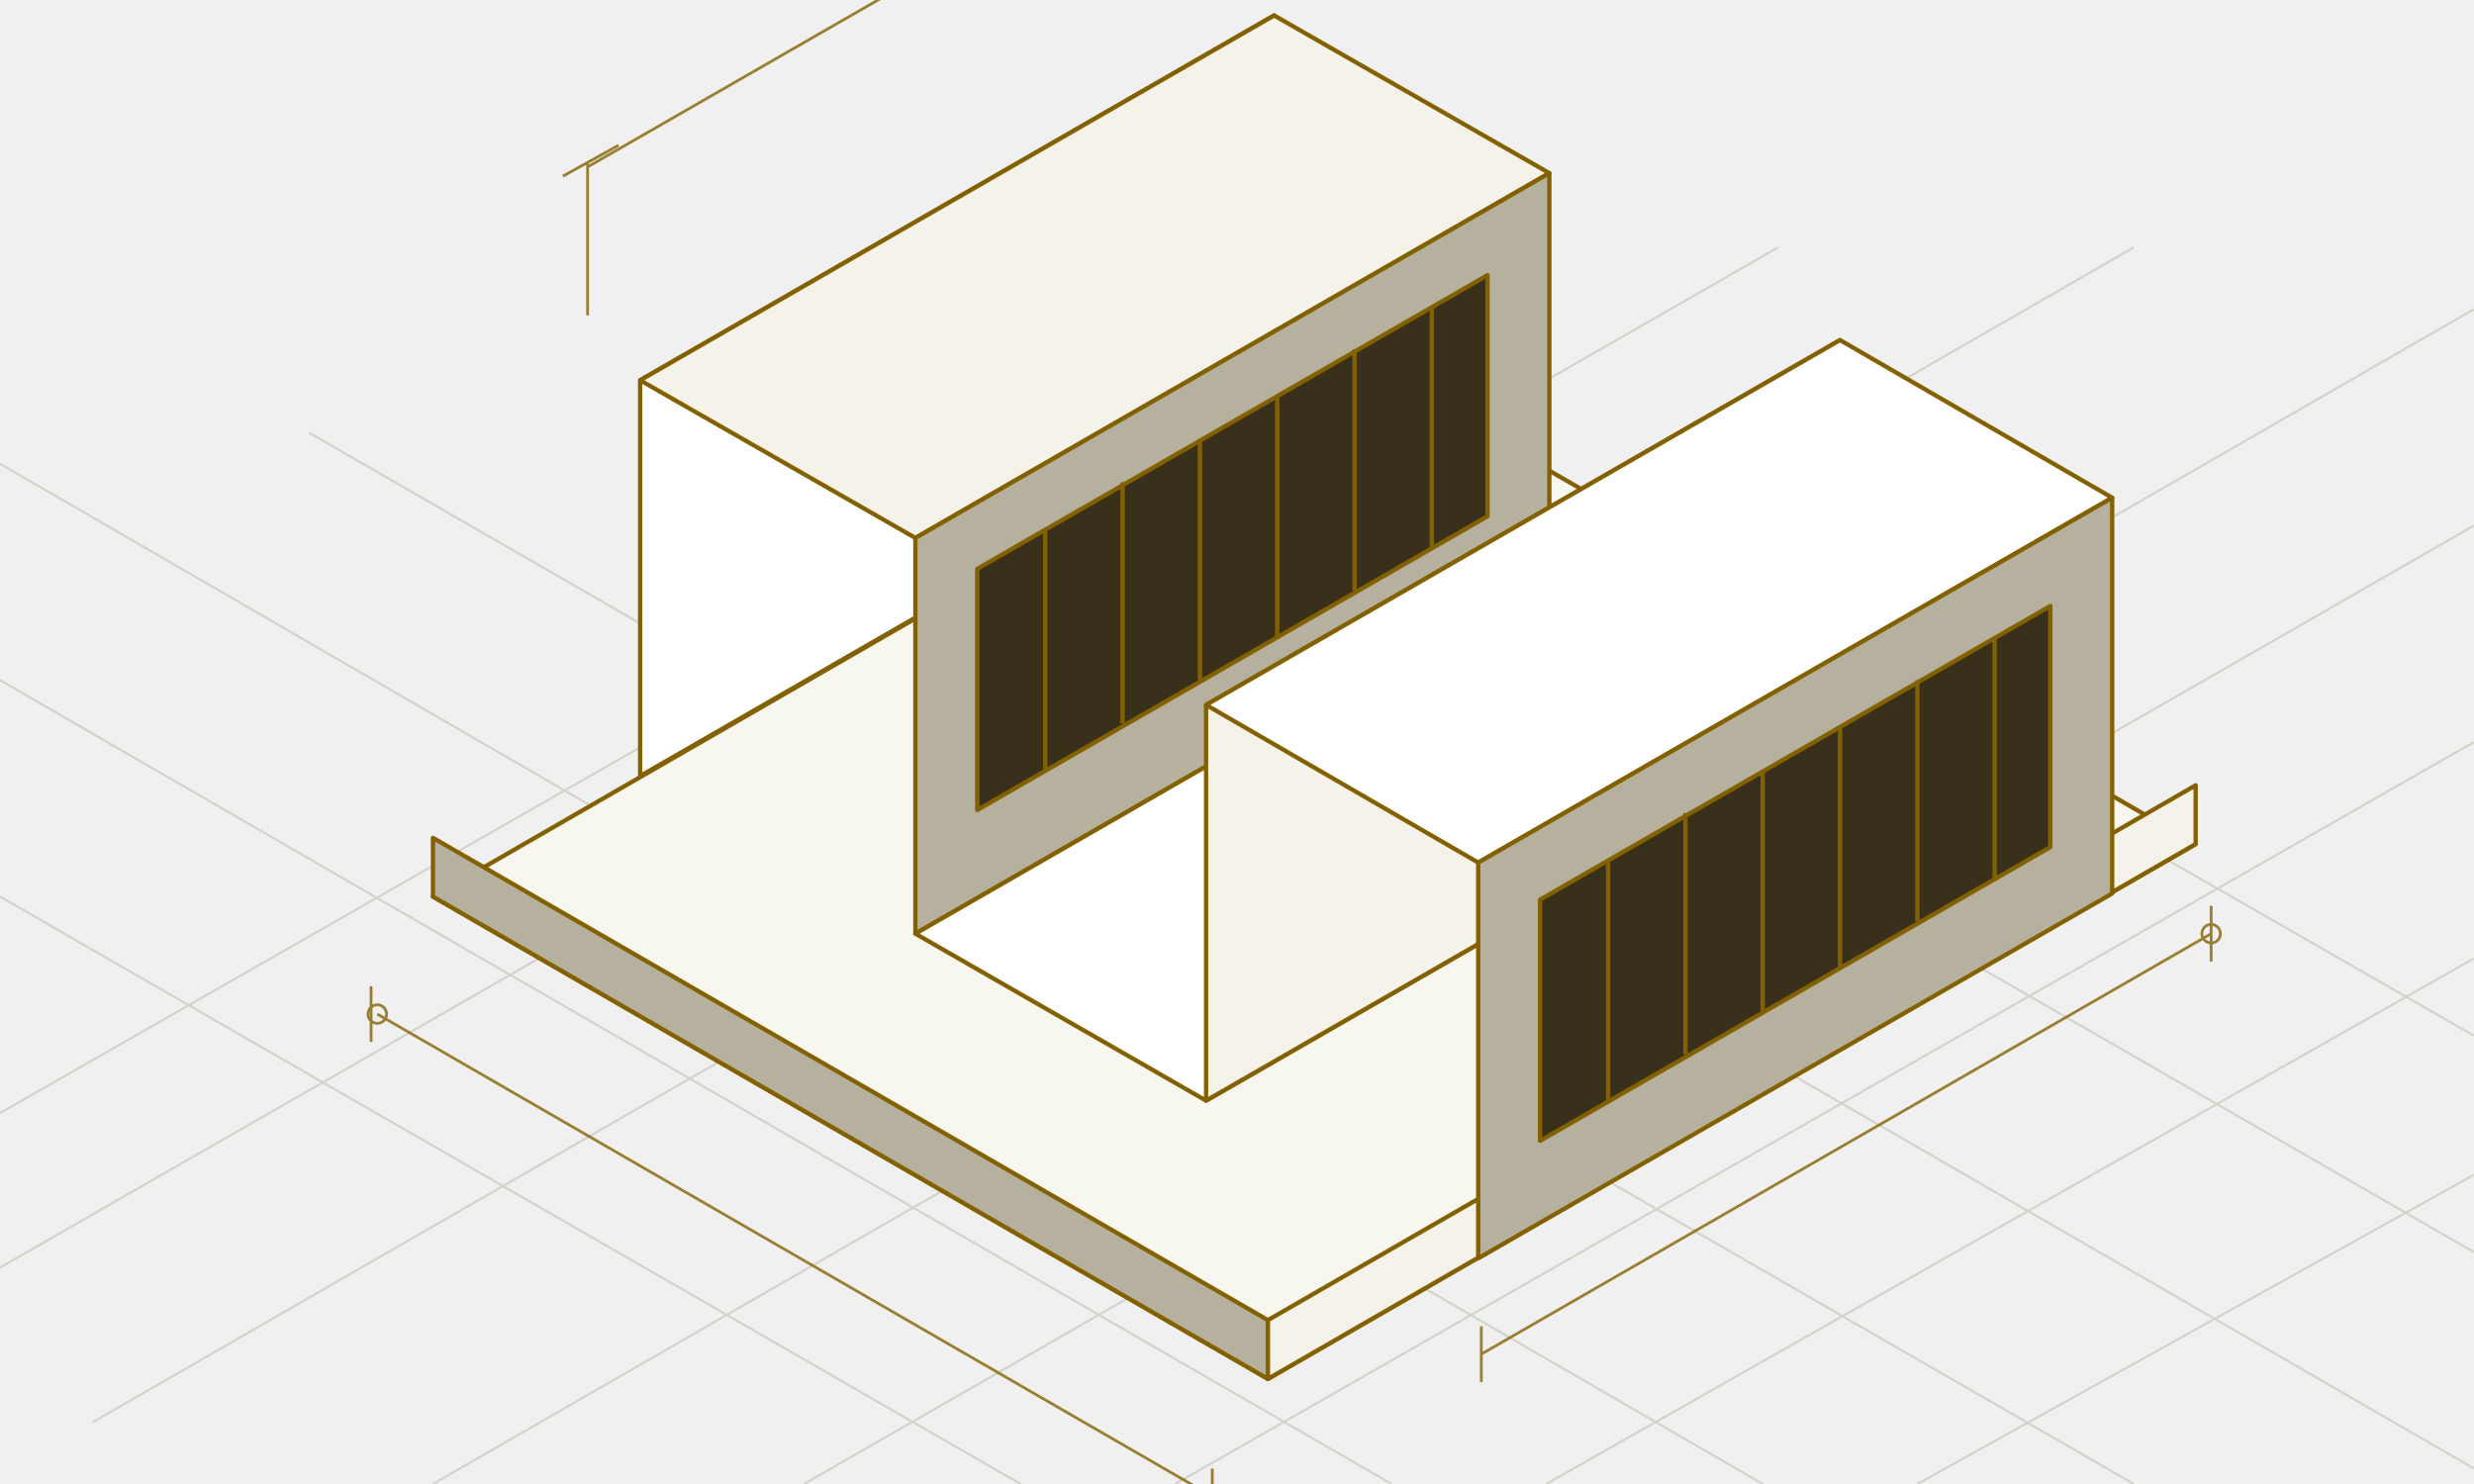
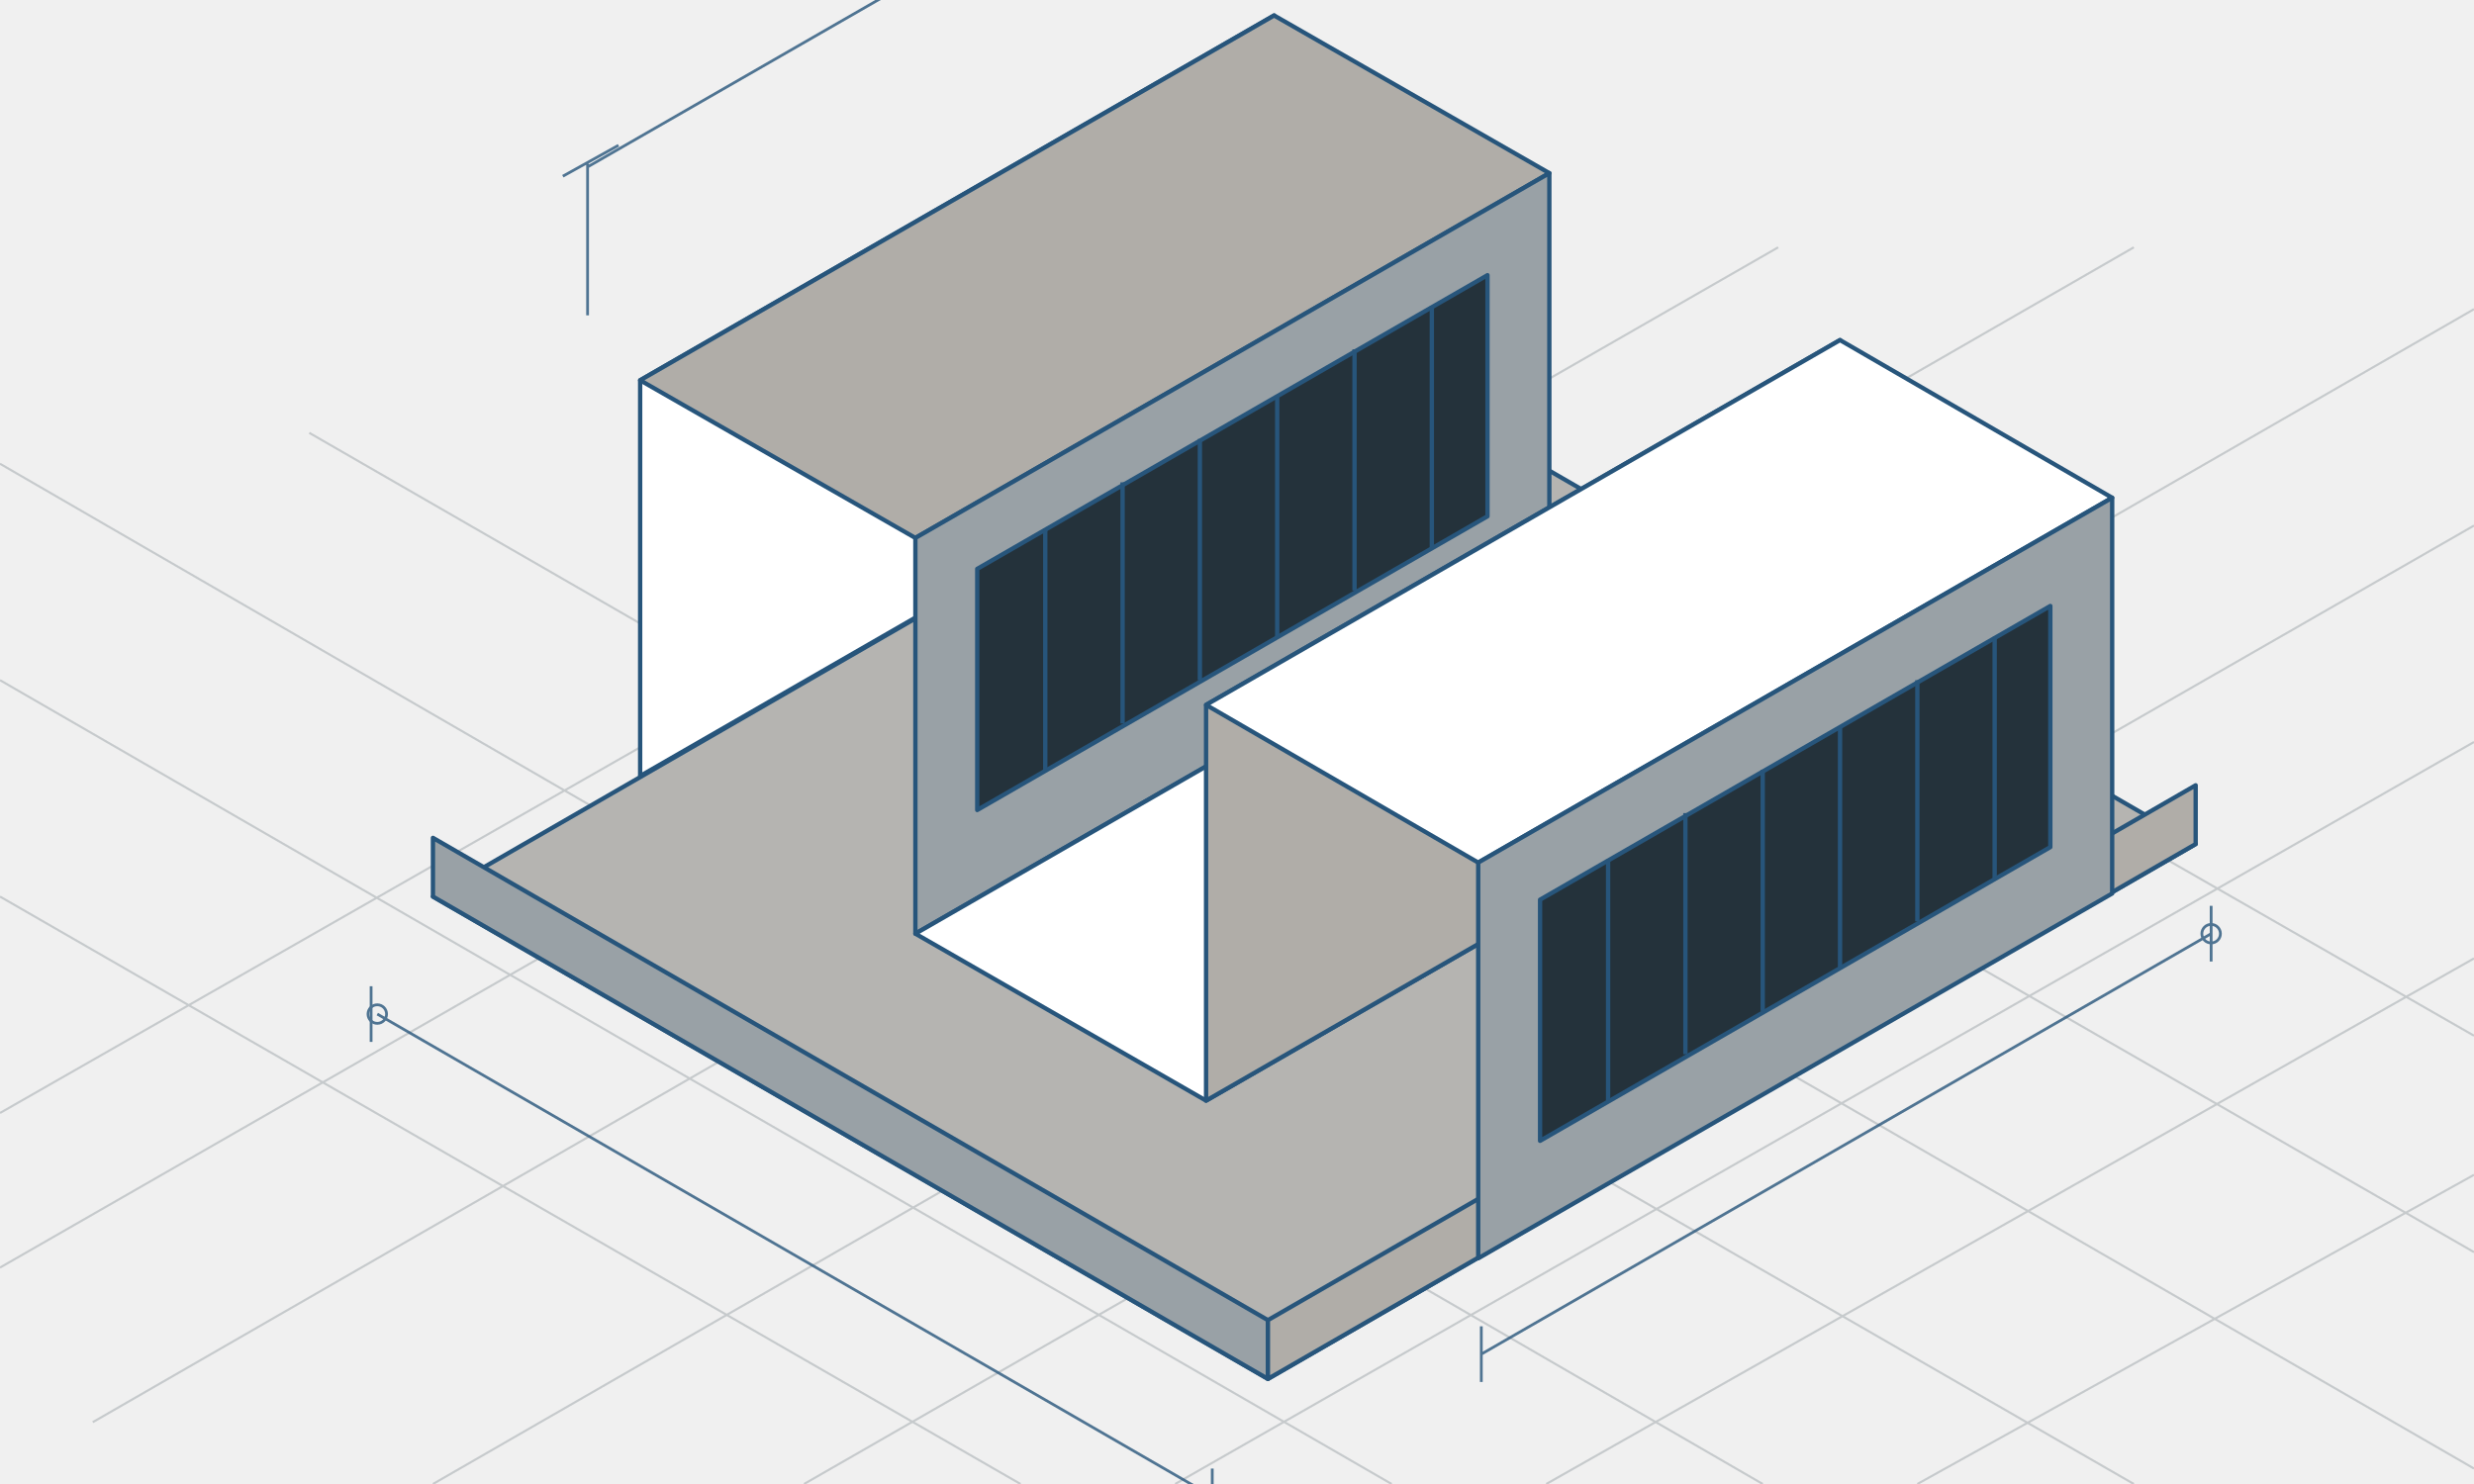
<svg xmlns="http://www.w3.org/2000/svg" viewBox="0 0 800 480" fill="none">
-   <g stroke="#B5B19E" stroke-width=".7" opacity=".48">
+   <g stroke="#99A1A6" stroke-width=".7" opacity=".48">
    <path d="M0 360 490 80M0 410 575 80M30 460 690 80M140 480 800 100M260 480 800 170M380 480 800 240M500 480 800 310M620 480 800 380M0 150 570 480M0 220 450 480M0 290 330 480M100 140 690 480M220 140 800 475M340 140 800 405M460 140 800 335" />
  </g>
-   <g stroke="#846100" stroke-width="1.4" stroke-linejoin="round">
-     <path fill="#F7F7F0" d="m140 290 300-173 270 156-300 173z" />
-     <path fill="#B5B19E" d="m140 290 270 156v-19L140 271z" />
-     <path fill="#F4F2E9" d="m410 446 300-173v-19L410 427z" />
+   <g stroke="#27557B" stroke-width="1.4" stroke-linejoin="round">
+     <path fill="#B5B4B1" d="m140 290 300-173 270 156-300 173z" />
+     <path fill="#99A1A6" d="m140 290 270 156v-19L140 271z" />
+     <path fill="#B0ADA8" d="m410 446 300-173v-19L410 427z" />
    <path fill="#FFFFFF" d="m207 251 0-128 205-118 0 128z" />
-     <path fill="#F4F2E9" d="m207 123 89 51 205-118-89-51z" />
-     <path fill="#B5B19E" d="m296 174 0 128 205-118V56z" />
+     <path fill="#B0ADA8" d="m207 123 89 51 205-118-89-51z" />
+     <path fill="#99A1A6" d="m296 174 0 128 205-118V56z" />
    <path fill="#FFFFFF" d="m296 302 94 54 205-118-94-54z" />
-     <path fill="#F4F2E9" d="m390 356 0-128 205-118 0 128z" />
+     <path fill="#B0ADA8" d="m390 356 0-128 205-118 0 128z" />
    <path fill="#FFFFFF" d="m390 228 88 51 205-118-88-51z" />
-     <path fill="#B5B19E" d="m478 279 0 128 205-118V161z" />
-     <path d="m316 184 165-95v78l-165 95z" fill="#38301B" />
-     <path d="m498 291 165-95v78l-165 95z" fill="#38301B" />
+     <path fill="#99A1A6" d="m478 279 0 128 205-118V161z" />
+     <path d="m316 184 165-95v78l-165 95z" fill="#24323B" />
+     <path d="m498 291 165-95v78l-165 95z" fill="#24323B" />
    <path d="m338 171v78m25-93v78m25-92v78m25-92v78m25-93v78m25-92v78M520 278v78m25-93v78m25-92v78m25-92v78m25-93v78m25-92v78" />
  </g>
-   <g stroke="#846100" stroke-width=".9" opacity=".8">
+   <g stroke="#27557B" stroke-width=".9" opacity=".8">
    <path d="m122 328 270 156M120 319v18m272 138v18M715 302 479 438m236-145v18m-236 118v18M190 102V53m-8 4 18-10M190 54 390-61" />
    <circle cx="122" cy="328" r="3" />
    <circle cx="715" cy="302" r="3" />
  </g>
</svg>
